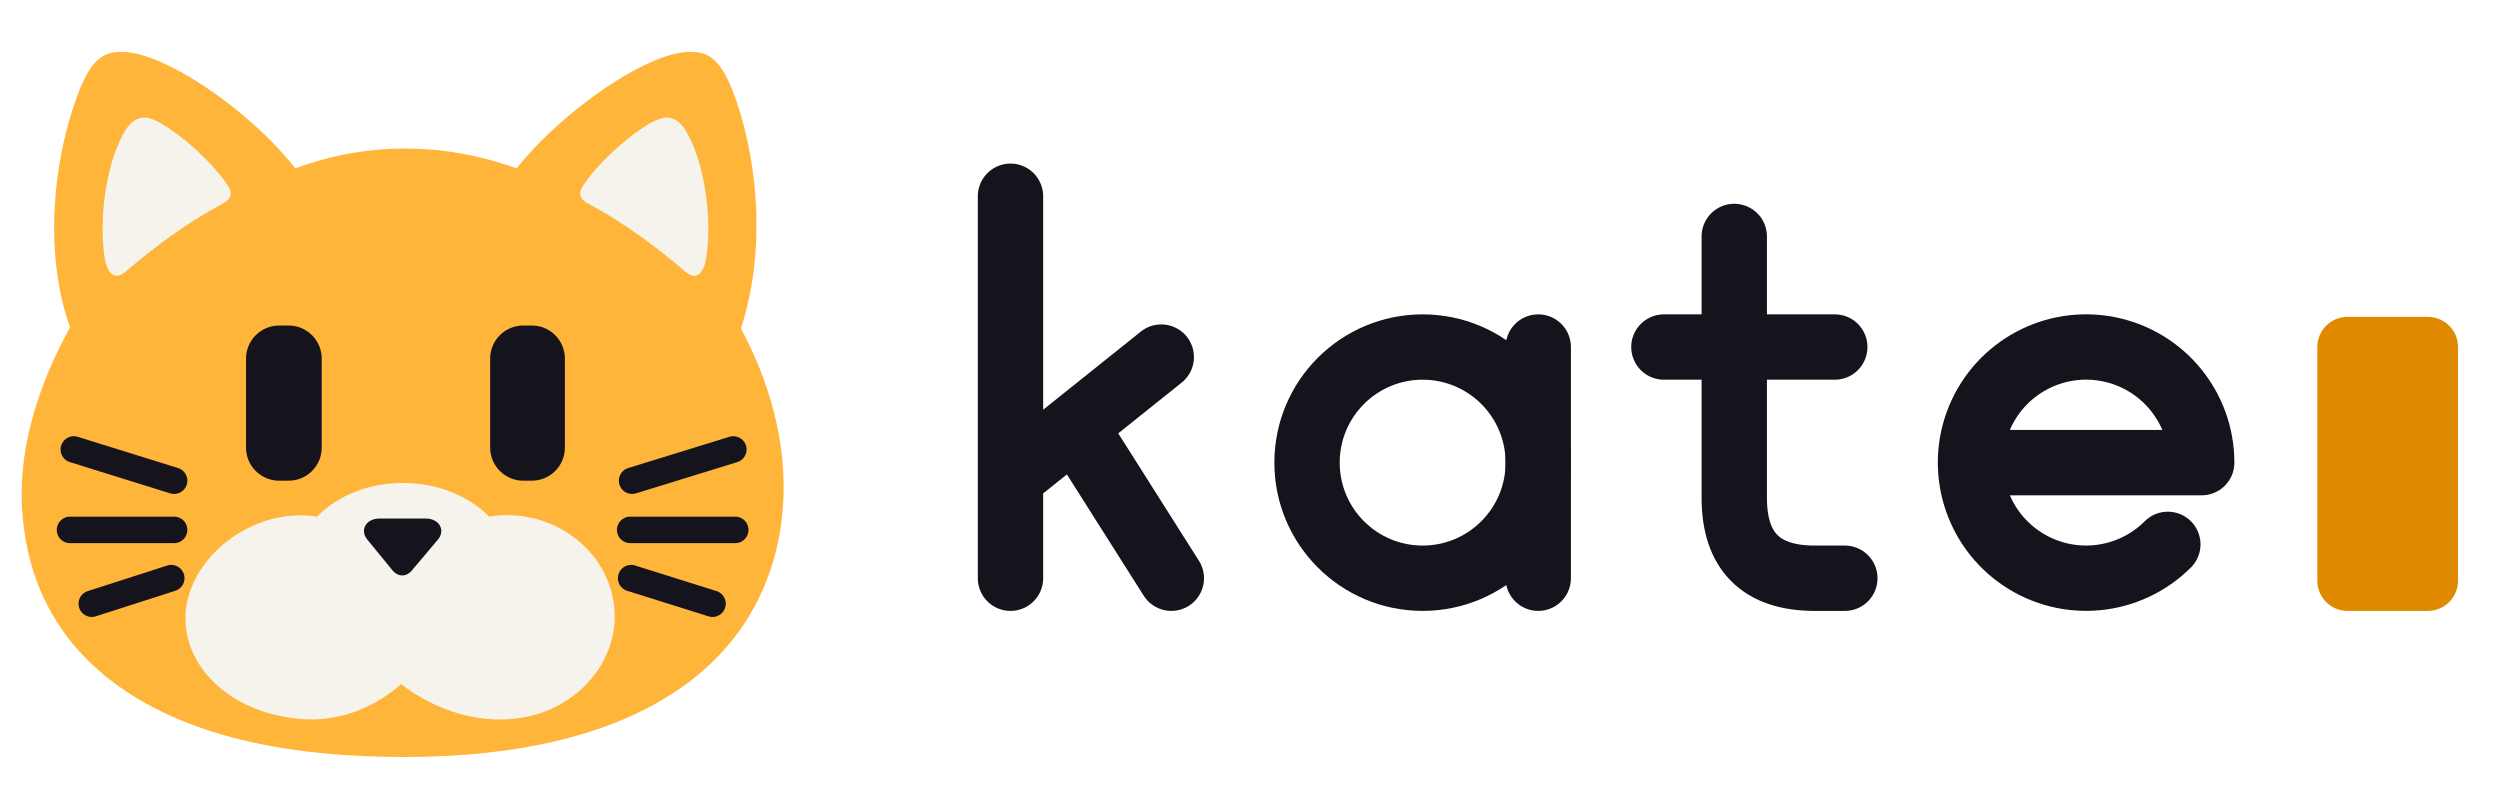
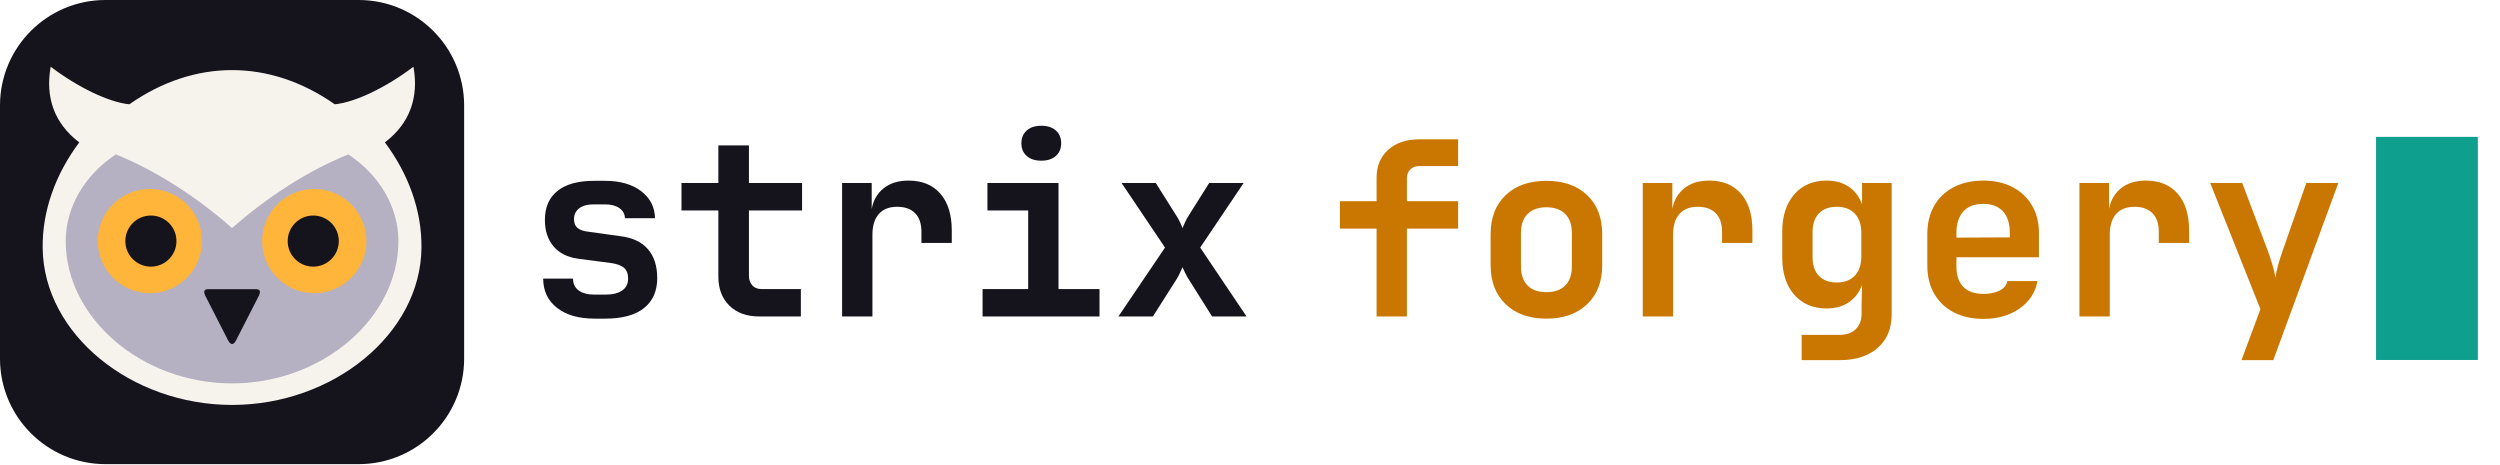
- <svg xmlns="http://www.w3.org/2000/svg" viewBox="0 0 572 184" role="img" aria-label="Kate logo with name">
-   <g transform="translate(0 0) scale(.2165)">
-     <g transform="translate(-82 -120)">
-       <g id="cat">
-         <path id="head" fill="#FFB43A" d="M156 466C129 390 137 295 163 223C173 196 184 175 207 175C251 171 347 237 394 298C469 270 551 270 628 298C676 237 771 171 815 175C839 175 850 198 860 226C885 299 890 391 865 467C895 523 912 584 910 644C907 731 868 800 803 846C729 898 627 920 509 920C391 920 286 900 210 847C144 801 108 735 105 650C103 587 125 522 156 466Z" />
-         <g id="inner-ears" fill="#F6F3EC">
-           <path d="M192 388C187 350 194 295 212 262C220 247 230 241 243 246C264 254 304 288 322 315C329 325 326 331 316 336C280 355 244 382 216 406C202 419 194 407 192 388Z" />
-           <path d="M829 388C834 350 827 295 809 262C801 247 791 241 778 246C757 254 717 288 699 315C692 325 695 331 705 336C741 355 777 382 805 406C819 419 827 407 829 388Z" />
+ <svg xmlns="http://www.w3.org/2000/svg" viewBox="0 0 948 176" role="img" aria-label="Strix Forgery logo with name">
+   <rect width="176" height="176" rx="40" fill="#15131C" />
+   <g transform="translate(12 12) scale(.19)">
+     <g transform="translate(-112 -135)">
+       <g id="owl">
+         <path id="head" fill="#F6F3EC" d="M150 205C204 246 266 276 307 280C437 189 587 189 717 280C758 276 820 246 874 205C885 266 867 318 817 356C864 419 891 492 890 567C888 739 713 880 512 880C311 880 136 739 134 567C133 492 160 419 207 356C157 318 139 266 150 205Z" />
+         <path id="facial-disc" fill="#B5B1C2" d="M280 380C362 413 444 467 512 527C580 467 662 413 744 380C806 421 844 485 844 553C844 706 693 837 512 837C331 837 180 706 180 553C180 485 218 421 280 380Z" />
+         <g id="eyes" fill="#FFB43A">
+           <circle cx="348" cy="553" r="104" />
+           <circle cx="676" cy="553" r="104" />
        </g>
-         <g id="eyes" fill="#15131C">
-           <rect x="342" y="464" width="80" height="164" rx="35" />
-           <rect x="600" y="464" width="79" height="164" rx="35" />
+         <g id="pupils" fill="#15131C">
+           <circle cx="350" cy="553" r="51" />
+           <circle cx="674" cy="553" r="51" />
        </g>
-         <path id="muzzle" fill="#F6F3EC" d="M417 666C463 619 551 618 599 666C660 656 717 695 729 749C743 808 700 864 641 877C592 888 542 871 506 843C470 874 427 887 380 877C321 866 277 823 278 772C279 711 348 655 417 666Z" />
-         <path id="nose" fill="#15131C" d="M483 668H532C546 668 553 680 545 690L518 722C512 730 503 730 497 723L470 690C462 680 469 668 483 668Z" />
-         <g id="whiskers" fill="none" stroke="#15131C" stroke-width="28" stroke-linecap="round">
-           <path d="M160 595L266 628M156 680H266M179 758L263 731" />
-           <path d="M857 595L750 628M859 680H748M835 758L749 731" />
-         </g>
+         <path id="beak" fill="#15131C" d="M464 649H560Q571 649 566 661L520 751Q512 766 504 751L458 661Q453 649 464 649Z" />
      </g>
    </g>
  </g>
-   <g transform="translate(222 38) scale(2.3)">
-     <g fill="none" stroke="#15131C" stroke-width="6.5" stroke-linecap="round" stroke-linejoin="round">
-       <path d="M4 3 V41 M4 31 L19 19 M10.5 26 L20 41" />
-       <g transform="translate(31 0)">
-         <circle cx="14" cy="29.5" r="11.5" />
-         <path d="M25.5 18 V41" />
-       </g>
-       <g transform="translate(68 0)">
-         <path d="M8 7 V33 Q8 41 16 41 H19 M1 18 H18" />
-       </g>
-       <g transform="translate(97 0)">
-         <path d="M2.5 29.5 H25.5 A11.5 11.5 0 1 0 22.13 37.63" />
-       </g>
-     </g>
-     <rect x="134" y="15" width="14" height="29.25" rx="3" fill="#E08A00" />
-   </g>
+   <path d="M225.484 120.828Q216.468 120.828 211.224 116.734Q205.98 112.64 205.98 105.648H217.296Q217.296 108.592 219.458 110.156Q221.62 111.72 225.484 111.72H229.532Q233.672 111.72 235.926 110.156Q238.18 108.592 238.18 105.648Q238.18 102.888 236.616 101.554Q235.052 100.22 231.832 99.76L219.228 98.104Q213.156 97.276 209.89 93.412Q206.624 89.548 206.624 83.384Q206.624 76.208 211.408 72.39Q216.192 68.572 225.208 68.572H229.44Q237.904 68.572 243.056 72.436Q248.208 76.3 248.392 82.74H236.984Q236.892 80.348 234.868 78.922Q232.844 77.496 229.44 77.496H225.208Q221.528 77.496 219.596 79.014Q217.664 80.532 217.664 83.108Q217.664 85.408 219.09 86.512Q220.516 87.616 223.276 87.892L235.144 89.548Q242.136 90.376 245.678 94.47Q249.22 98.564 249.22 105.464Q249.22 112.824 244.206 116.826Q239.192 120.828 229.532 120.828Z M287.86 120.0Q280.776 120.0 276.59 115.906Q272.404 111.812 272.404 104.82V79.796H258.42V69.4H272.404V55.14H283.996V69.4H304.144V79.796H283.996V104.544Q283.996 106.752 285.238 108.178Q286.48 109.604 288.688 109.604H303.684V120.0Z M319.324 120.0V69.4H330.548V79.244Q331.468 74.276 335.102 71.378Q338.736 68.48 344.532 68.48Q352.26 68.48 356.584 73.448Q360.908 78.416 360.908 87.34V92.124H349.408V87.892Q349.408 83.292 347.016 80.854Q344.624 78.416 340.208 78.416Q335.608 78.416 333.216 81.176Q330.824 83.936 330.824 88.996V120.0Z M372.592 120.0V109.604H389.888V79.796H374.432V69.4H401.388V109.604H416.936V120.0ZM394.856 60.936Q391.36 60.936 389.336 59.142Q387.312 57.348 387.312 54.312Q387.312 51.276 389.336 49.482Q391.36 47.688 394.856 47.688Q398.352 47.688 400.376 49.482Q402.4 51.276 402.4 54.312Q402.4 57.348 400.376 59.142Q398.352 60.936 394.856 60.936Z M424.112 120.0 441.776 93.872 425.308 69.4H438.28L446.1 81.82Q446.836 82.924 447.48 84.304Q448.124 85.684 448.4 86.512Q448.768 85.684 449.366 84.304Q449.964 82.924 450.7 81.82L458.52 69.4H471.584L455.116 93.872L472.688 120.0H459.624L450.884 106.108Q450.148 105.004 449.458 103.578Q448.768 102.152 448.4 101.324Q448.032 102.152 447.388 103.578Q446.744 105.004 446.008 106.108L437.176 120.0Z" fill="#15131C" />
+   <path d="M522.0 120.0V86.696H508.108V76.3H522.0V67.376Q522.0 60.752 526.416 56.796Q530.832 52.84 538.1 52.84H552.912V62.96H538.376Q536.168 62.96 534.834 64.202Q533.5 65.444 533.5 67.56V76.3H552.912V86.696H533.5V120.0Z M586.4 120.828Q576.648 120.828 570.944 115.354Q565.24 109.88 565.24 100.588V88.812Q565.24 79.428 570.944 74.0Q576.648 68.572 586.4 68.572Q596.152 68.572 601.856 74.0Q607.56 79.428 607.56 88.812V100.588Q607.56 109.88 601.856 115.354Q596.152 120.828 586.4 120.828ZM586.4 110.8Q591.0 110.8 593.53 108.27Q596.06 105.74 596.06 100.956V88.444Q596.06 83.66 593.53 81.13Q591.0 78.6 586.4 78.6Q581.8 78.6 579.27 81.13Q576.74 83.66 576.74 88.444V100.956Q576.74 105.74 579.27 108.27Q581.8 110.8 586.4 110.8Z M622.924 120.0V69.4H634.148V79.244Q635.068 74.276 638.702 71.378Q642.336 68.48 648.132 68.48Q655.86 68.48 660.184 73.448Q664.508 78.416 664.508 87.34V92.124H653.008V87.892Q653.008 83.292 650.616 80.854Q648.224 78.416 643.808 78.416Q639.208 78.416 636.816 81.176Q634.424 83.936 634.424 88.996V120.0Z M683.184 136.56V126.992H697.444Q701.492 126.992 703.7 124.83Q705.908 122.668 705.908 118.988V115.952L706.092 108.04Q704.528 112.272 701.078 114.618Q697.628 116.964 692.66 116.964Q684.932 116.964 680.378 111.766Q675.824 106.568 675.824 97.644V87.8Q675.824 78.968 680.378 73.724Q684.932 68.48 692.66 68.48Q697.628 68.48 701.078 70.826Q704.528 73.172 706.092 77.496V69.4H717.316V119.264Q717.316 127.268 712.026 131.914Q706.736 136.56 697.628 136.56ZM696.524 107.12Q700.94 107.12 703.378 104.498Q705.816 101.876 705.816 97.184V88.352Q705.816 83.66 703.378 81.038Q700.94 78.416 696.524 78.416Q692.108 78.416 689.716 80.946Q687.324 83.476 687.324 87.984V97.552Q687.324 102.06 689.716 104.59Q692.108 107.12 696.524 107.12Z M752.092 120.92Q745.652 120.92 740.868 118.436Q736.084 115.952 733.462 111.398Q730.84 106.844 730.84 100.68V88.72Q730.84 82.556 733.462 78.002Q736.084 73.448 740.868 70.964Q745.652 68.48 752.092 68.48Q758.44 68.48 763.178 70.964Q767.916 73.448 770.538 77.91Q773.16 82.372 773.16 88.352V97.552H741.88V101.048Q741.88 106.2 744.548 108.822Q747.216 111.444 752.092 111.444Q755.68 111.444 758.21 110.202Q760.74 108.96 761.2 106.568H772.608Q771.412 113.1 765.8 117.01Q760.188 120.92 752.092 120.92ZM741.88 88.352V90.1L762.12 90.008V88.26Q762.12 83.016 759.544 80.164Q756.968 77.312 752.092 77.312Q747.032 77.312 744.456 80.21Q741.88 83.108 741.88 88.352Z M788.524 120.0V69.4H799.748V79.244Q800.668 74.276 804.302 71.378Q807.936 68.48 813.732 68.48Q821.46 68.48 825.784 73.448Q830.108 78.416 830.108 87.34V92.124H818.608V87.892Q818.608 83.292 816.216 80.854Q813.824 78.416 809.408 78.416Q804.808 78.416 802.416 81.176Q800.024 83.936 800.024 88.996V120.0Z M849.98 136.56 857.156 117.24 838.112 69.4H850.256L860.008 95.252Q860.836 97.552 861.664 100.266Q862.492 102.98 862.86 105.28Q863.136 102.98 863.918 100.266Q864.7 97.552 865.528 95.252L874.544 69.4H886.688L862.032 136.56Z" fill="#C97700" />
+   <rect x="901.0" y="51.9" width="38.6" height="84.6" fill="#0E9F8E" />
</svg>
